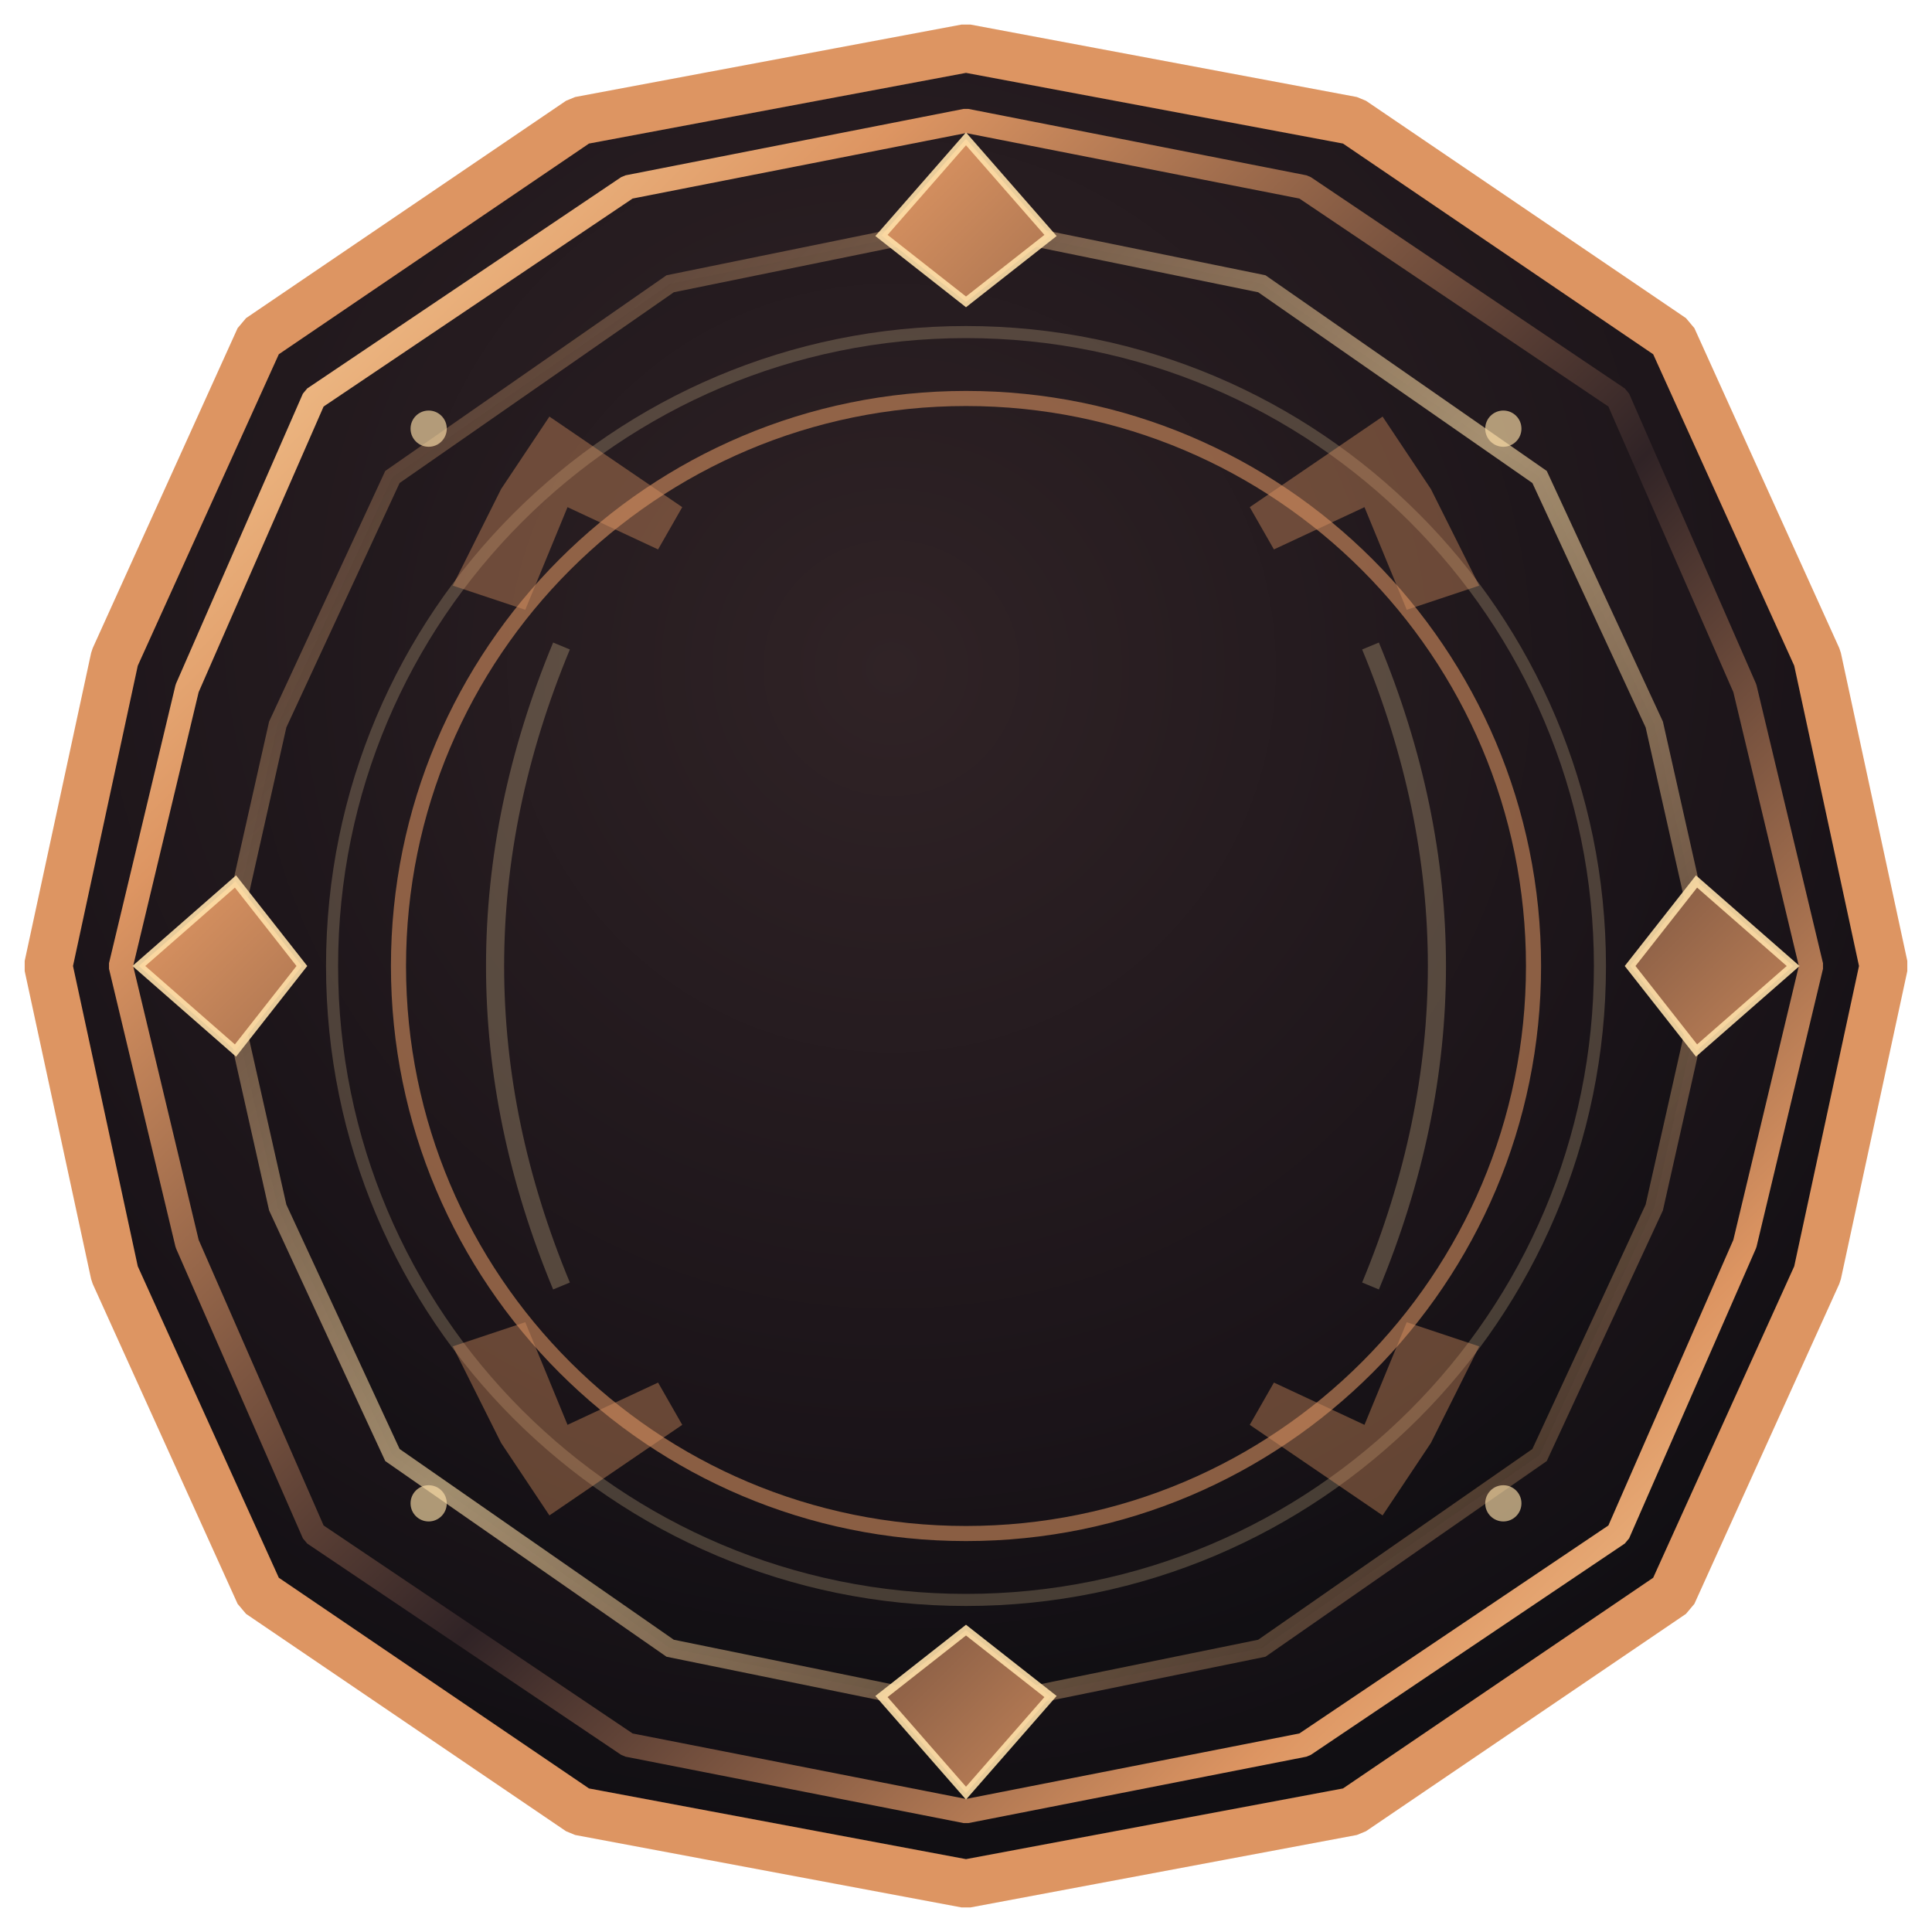
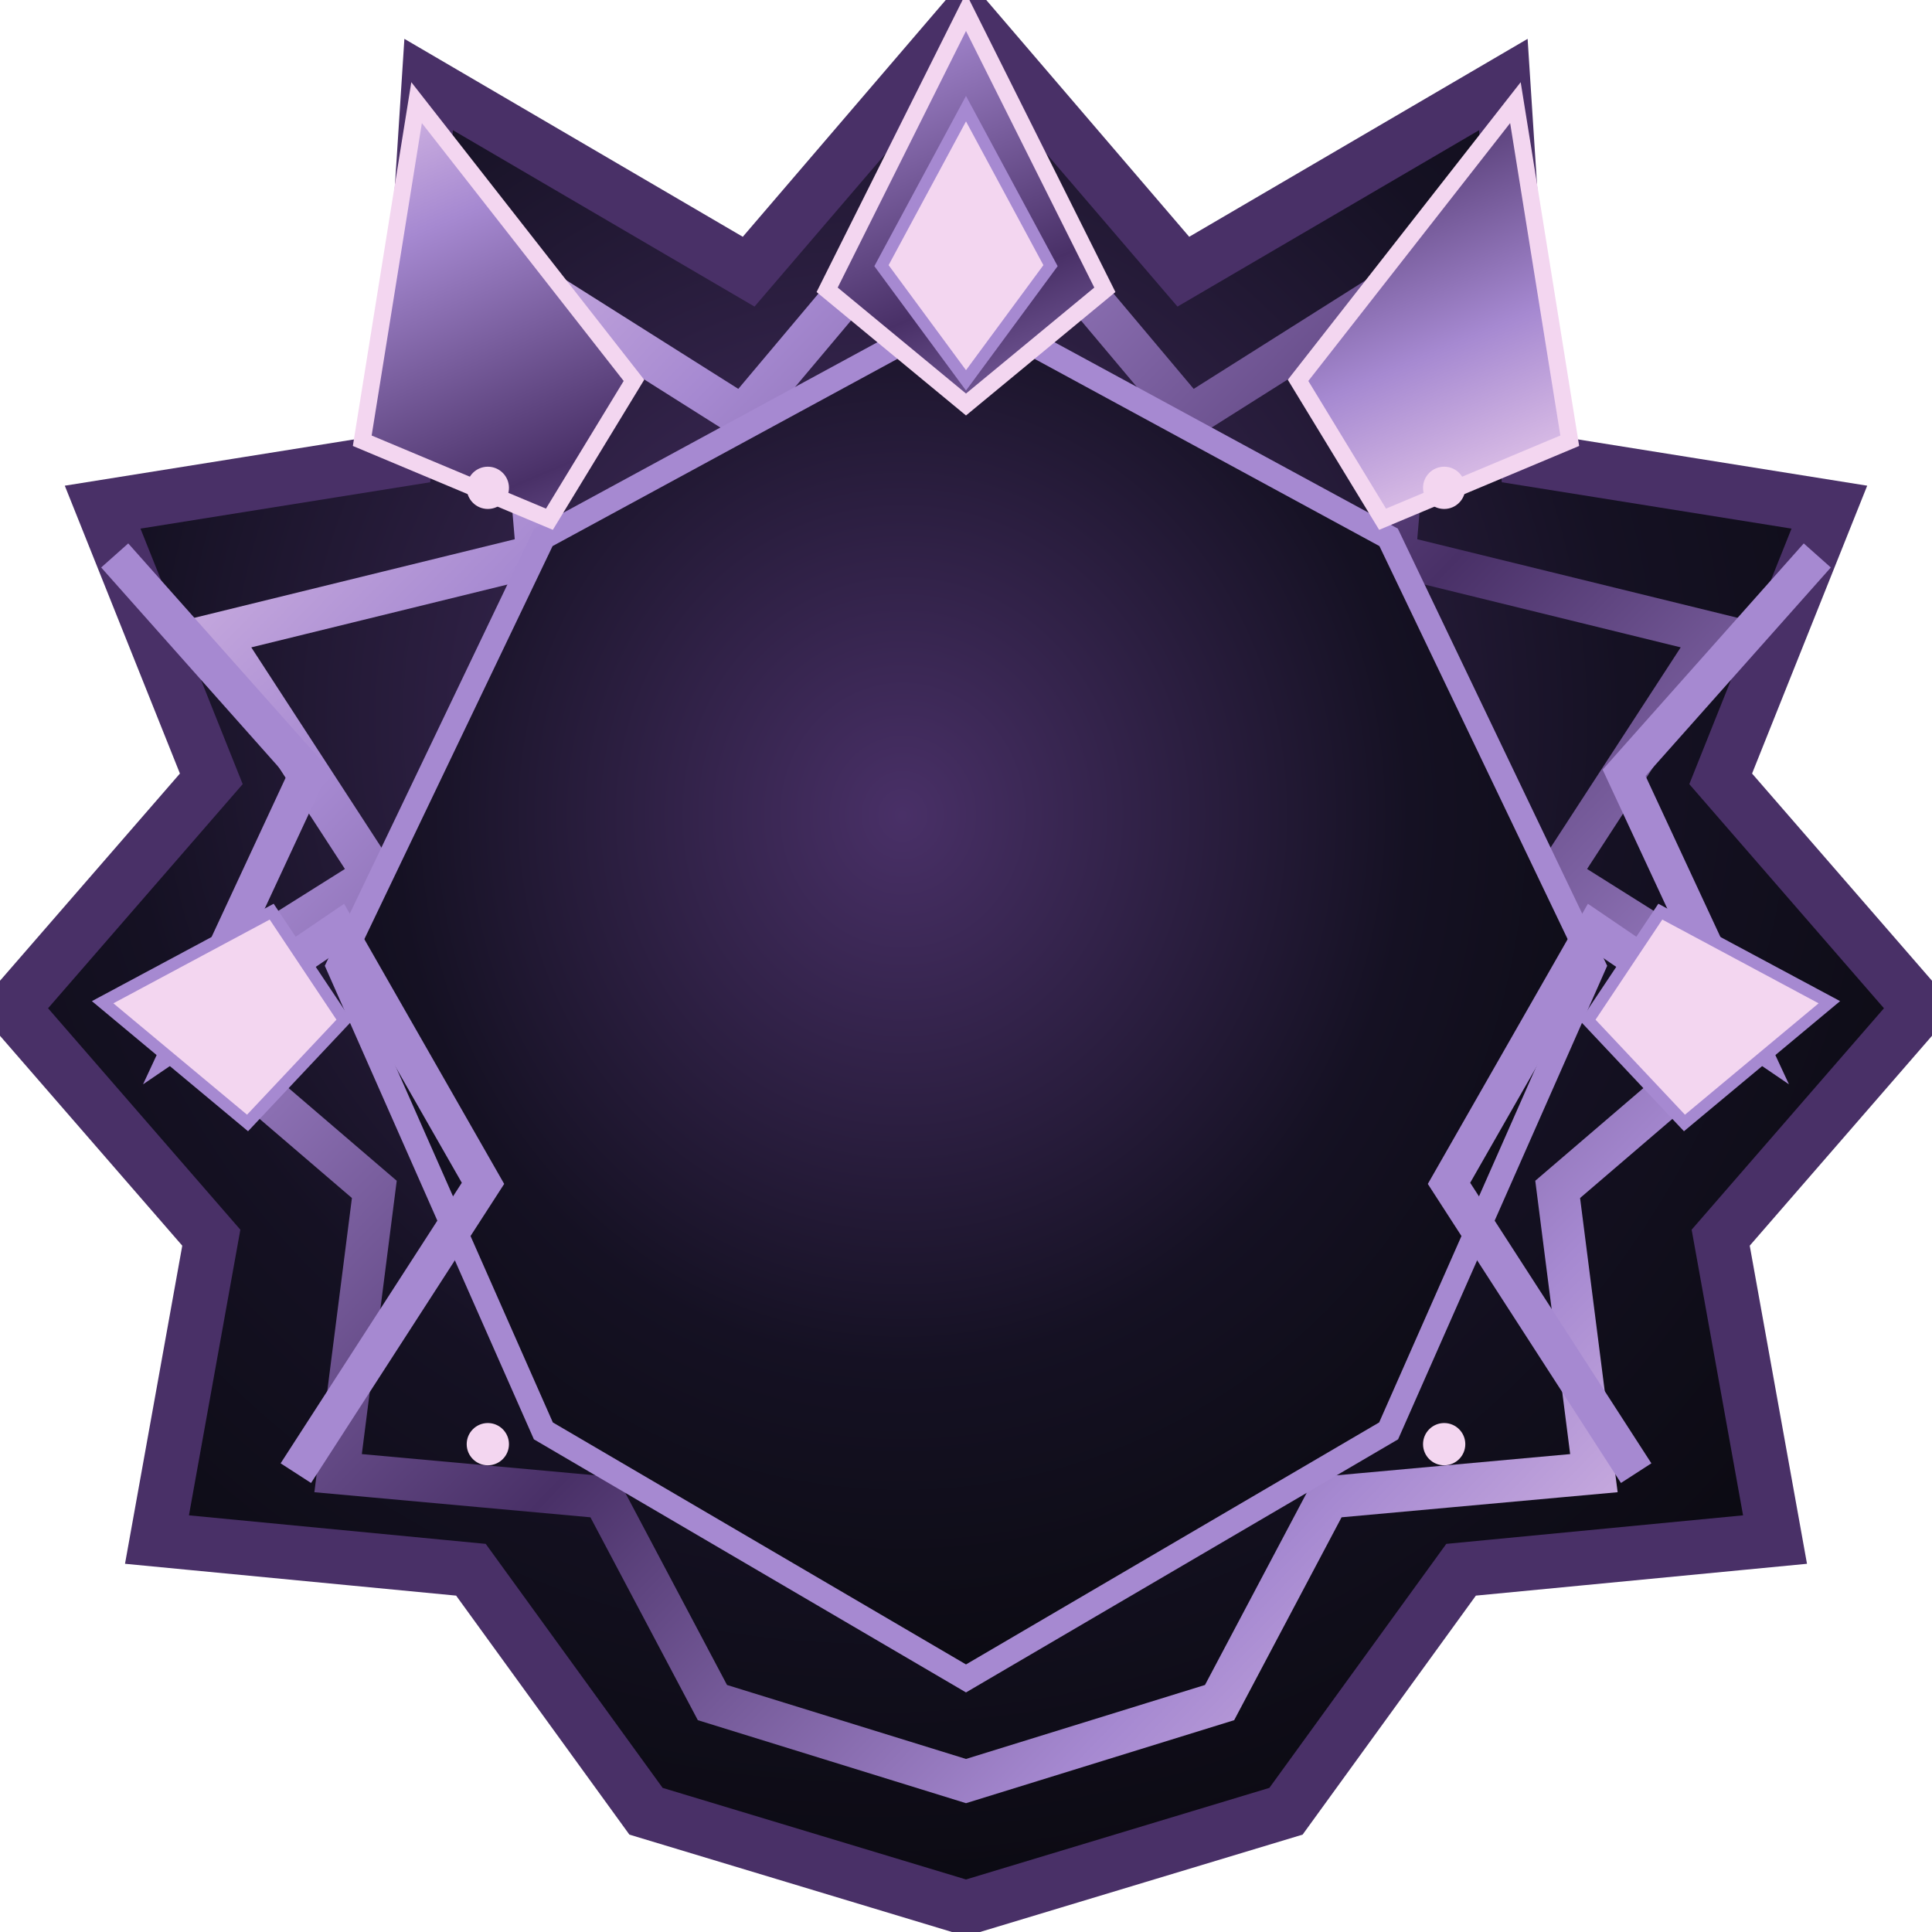
<svg xmlns="http://www.w3.org/2000/svg" viewBox="0 0 320 320" role="presentation" aria-hidden="true">
  <defs>
-     <linearGradient id="steel" x1="0" x2="1" y1="0" y2="1">
-       <stop stop-color="#ffe0a9" />
-       <stop offset=".23" stop-color="#dd9562" />
-       <stop offset=".55" stop-color="#302326" />
-       <stop offset=".82" stop-color="#dd9562" />
-       <stop offset="1" stop-color="#ffe0a9" />
+     <linearGradient id="metal" x1="0%" y1="0%" x2="100%" y2="100%">
+       <stop stop-color="#f3d6f0" />
+       <stop offset=".24" stop-color="#a689d1" />
+       <stop offset=".53" stop-color="#493067" />
+       <stop offset=".78" stop-color="#a689d1" />
+       <stop offset="1" stop-color="#f3d6f0" />
    </linearGradient>
-     <radialGradient id="core" cx=".45" cy=".3" r=".86">
-       <stop stop-color="#302326" />
-       <stop offset=".6" stop-color="#1b1419" />
-       <stop offset="1" stop-color="#070a0d" />
+     <radialGradient id="face" cx="45%" cy="37%" r="77%">
+       <stop stop-color="#493067" />
+       <stop offset=".52" stop-color="#151123" />
+       <stop offset="1" stop-color="#060709" />
    </radialGradient>
-     <linearGradient id="etch" x1="0" y1="0" x2="1" y2="1">
-       <stop stop-color="#dd9562" stop-opacity=".16" />
-       <stop offset=".5" stop-color="#ffe0a9" stop-opacity=".6" />
-       <stop offset="1" stop-color="#dd9562" stop-opacity=".16" />
-     </linearGradient>
+     <radialGradient id="halo">
+       <stop stop-color="#a689d1" stop-opacity=".25" />
+       <stop offset=".55" stop-color="#a689d1" stop-opacity=".12" />
+       <stop offset="1" stop-color="#a689d1" stop-opacity="0" />
+     </radialGradient>
  </defs>
-   <path d="M160 8 224 20 277 56 301 109 312 160 301 211 277 264 224 300 160 312 96 300 43 264 19 211 8 160 19 109 43 56 96 20Z" fill="url(#core)" stroke="#dd9562" stroke-width="8" stroke-linejoin="bevel" />
-   <path d="M160 20 216 31 268 66 289 114 300 160 289 206 268 254 216 289 160 300 104 289 52 254 31 206 20 160 31 114 52 66 104 31Z" fill="none" stroke="url(#steel)" stroke-width="4" stroke-linejoin="bevel" />
-   <path d="M160 37 209 47 255 79 274 120 283 160 274 200 255 241 209 273 160 283 111 273 65 241 46 200 37 160 46 120 65 79 111 47Z" fill="url(#core)" stroke="url(#etch)" stroke-width="3" />
-   <circle cx="160" cy="160" r="105" fill="none" stroke="#ffe0a9" stroke-opacity=".22" stroke-width="2" />
-   <circle cx="160" cy="160" r="94" fill="none" stroke="#dd9562" stroke-opacity=".58" stroke-width="2.5" />
-   <path d="M160 23 174 39 160 50 146 39Z M160 297 174 281 160 270 146 281Z M23 160 39 146 50 160 39 174Z M297 160 281 146 270 160 281 174Z" fill="url(#steel)" stroke="#ffe0a9" stroke-width="1.4" stroke-opacity=".9" />
-   <path d="M91 69 113 84 109 91 94 84 87 101 75 97 83 81Z M229 69 207 84 211 91 226 84 233 101 245 97 237 81Z M91 251 113 236 109 229 94 236 87 219 75 223 83 239Z M229 251 207 236 211 229 226 236 233 219 245 223 237 239Z" fill="#dd9562" fill-opacity=".4" />
-   <path d="M93 107Q71 160 93 213M227 107Q249 160 227 213" fill="none" stroke="#ffe0a9" stroke-opacity=".25" stroke-width="3" />
-   <g fill="#ffe0a9" opacity=".65">
-     <circle cx="71" cy="71" r="3" />
-     <circle cx="249" cy="71" r="3" />
-     <circle cx="71" cy="249" r="3" />
-     <circle cx="249" cy="249" r="3" />
-   </g>
+   <path d="M160 3 196 45 249 14 253 76 303 84 285 129 318 167 285 205 294 255 242 260 213 300 160 316 107 300 78 260 26 255 35 205 2 167 35 129 17 84 67 76 71 14 124 45Z" fill="url(#face)" stroke="#493067" stroke-width="9" />
+   <path d="M160 25 197 69 235 45 231 92 284 105 258 145 293 167 258 197 264 244 220 248 202 282 160 295 118 282 100 248 56 244 62 197 27 167 62 145 36 105 89 92 85 45 123 69Z" fill="none" stroke="url(#metal)" stroke-width="7" />
+   <path d="M160 51 230 89 264 160 230 237 160 278 90 237 56 160 90 89Z" fill="url(#face)" stroke="#a689d1" stroke-width="4" />
+   <path d="M160 2 183 48 160 67 137 48Z M69 17 105 63 91 86 60 73Z M251 17 215 63 229 86 260 73Z" fill="url(#metal)" stroke="#f3d6f0" stroke-width="2.8" />
+   <path d="M19 92 51 128 31 171 56 154 80 196 49 244 M301 92 269 128 289 171 264 154 240 196 271 244" fill="none" stroke="#a689d1" stroke-width="6" />
+   <path d="M160 18 174 44 160 63 146 44Z M17 166 45 151 57 169 41 186Z M303 166 275 151 263 169 279 186Z" fill="#f3d6f0" stroke="#a689d1" stroke-width="2" />
+   <circle cx="239.2" cy="239.2" r="3.5" fill="#f3d6f0" />
+   <circle cx="80.8" cy="239.2" r="3.5" fill="#f3d6f0" />
+   <circle cx="80.8" cy="80.8" r="3.5" fill="#f3d6f0" />
+   <circle cx="239.2" cy="80.8" r="3.5" fill="#f3d6f0" />
</svg>
